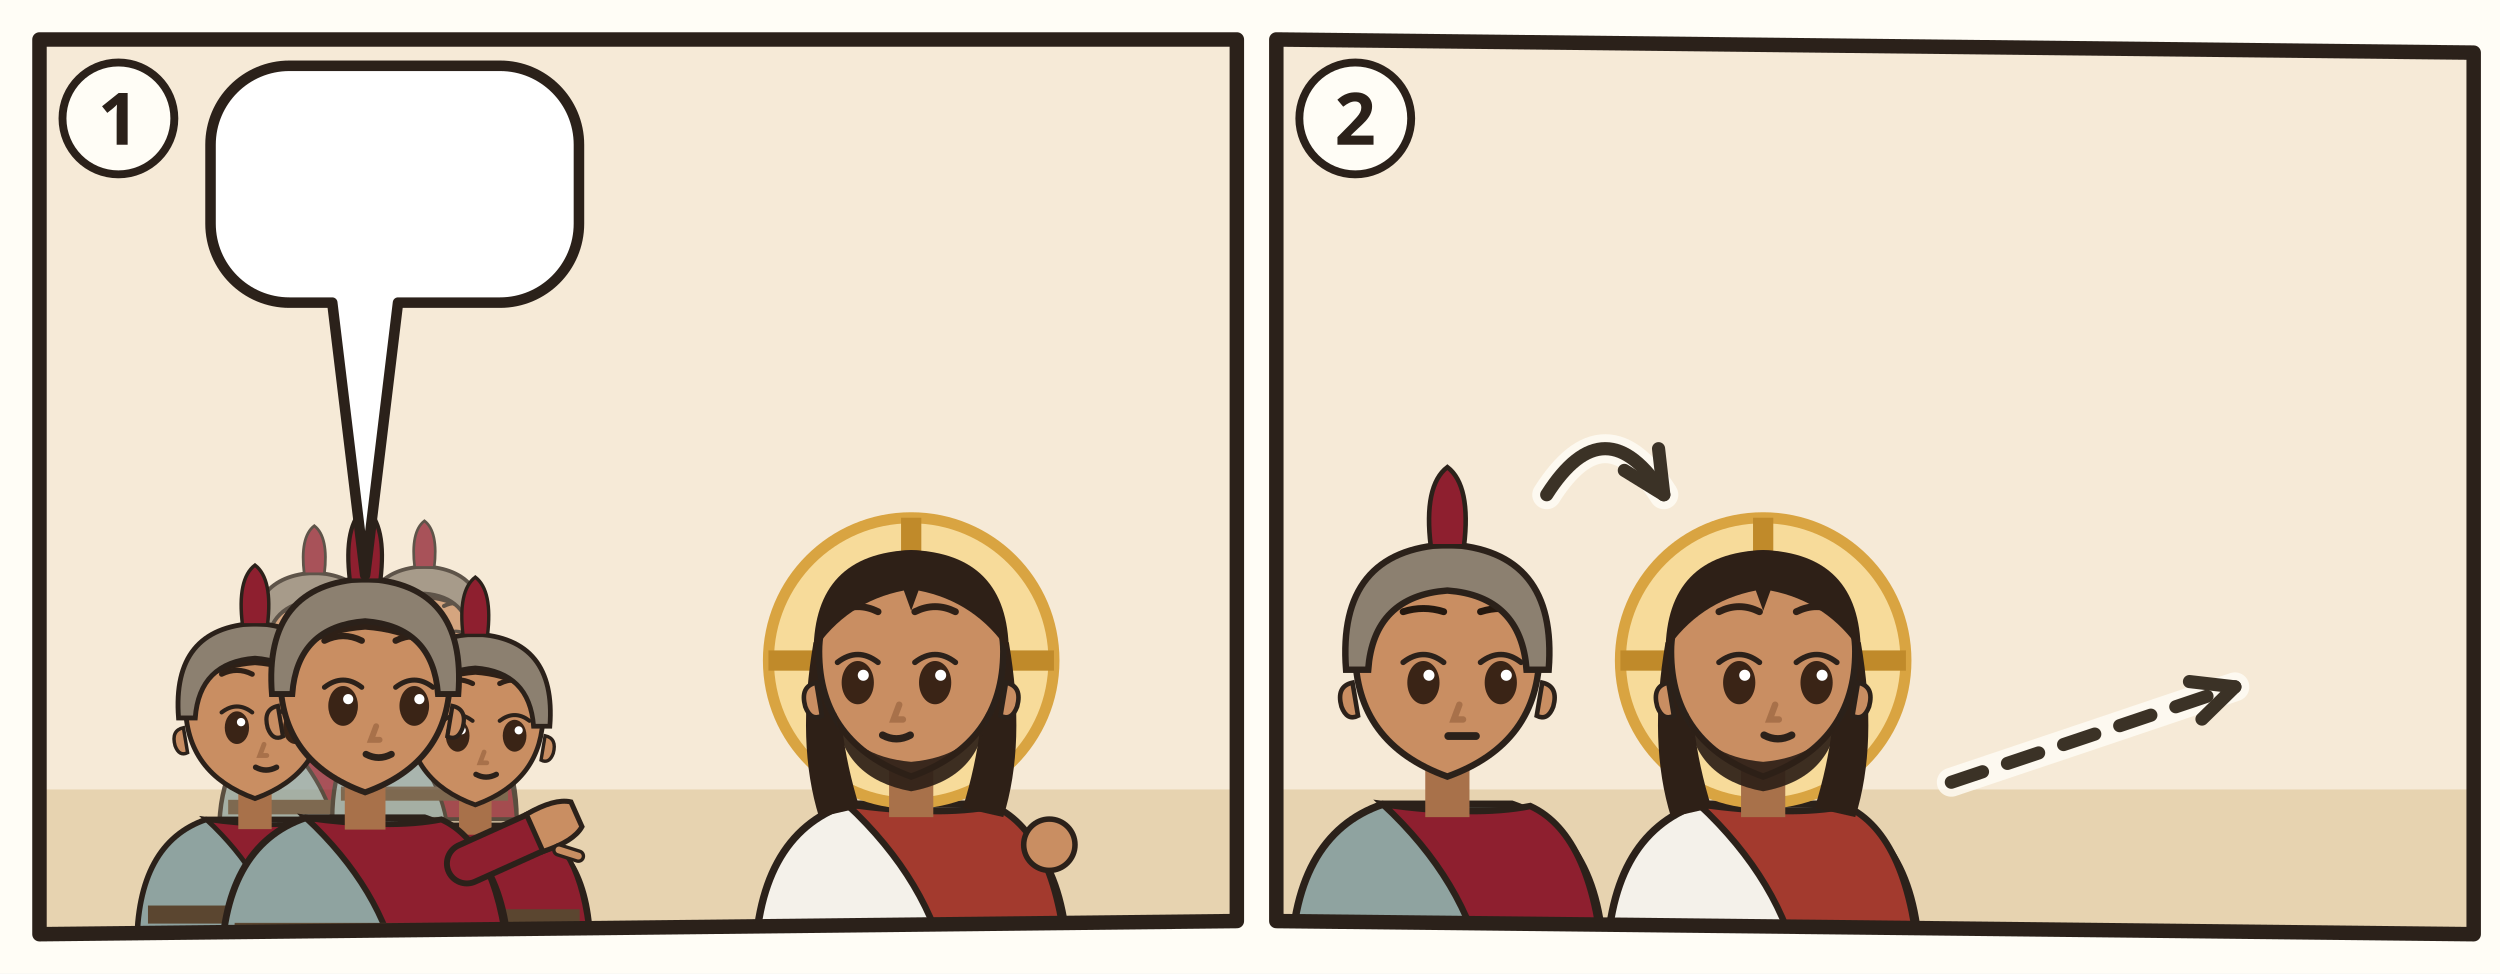
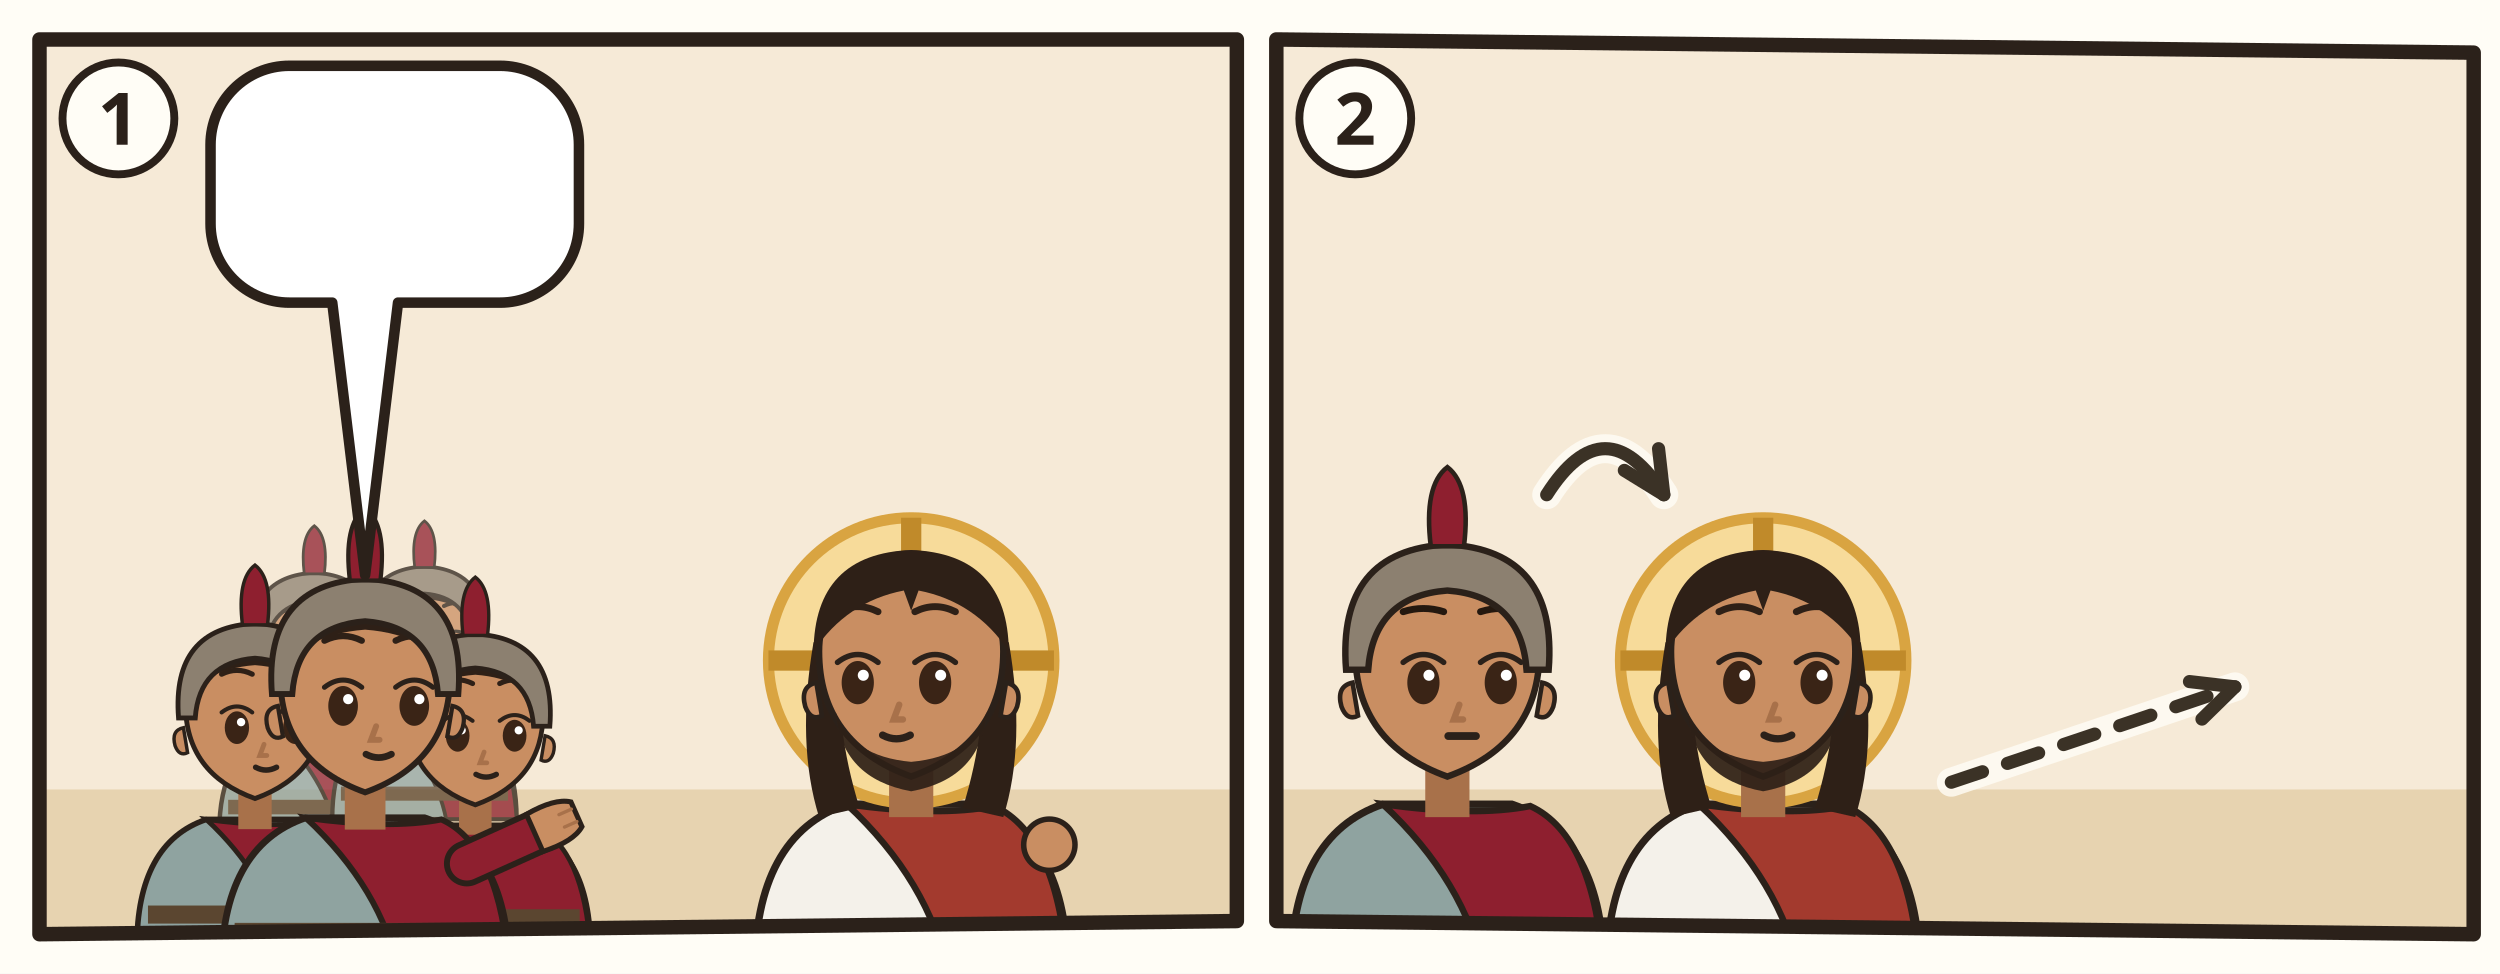
<svg xmlns="http://www.w3.org/2000/svg" viewBox="0 0 380 148">
  <rect width="380" height="148" fill="#FFFDF6" />
  <g transform="translate(4 4)">
    <clipPath id="an-cp-mat-027-027-031-1">
      <polygon points="2,2 184,2 184,136 2,138" />
    </clipPath>
    <g clip-path="url(#an-cp-mat-027-027-031-1)">
      <polygon points="2,2 184,2 184,136 2,138" fill="#F6EAD7" />
      <path d="M0 116h186v24H0z" fill="#E7D3B0" />
      <use href="#an-praetorium" x="76" y="43" width="106" height="77" opacity=".6" />
      <g opacity=".75">
        <g transform="translate(43.772 93.768) scale(0.85008)">
          <path d="M-17 34Q-17 19-7 15.6L7 15.6Q17 19 17 34z" fill="#8FA3A0" stroke="#2B211A" stroke-width=".8" />
          <path d="M-7 15.6Q3 17 9 15.8Q16 19 17 34L4 34Q2 24-7 15.6z" fill="#8E1F2F" stroke="#2B211A" stroke-width=".7" />
          <path d="M-15.4 28h30.8v2.6h-30.8z" fill="#5B4630" />
          <path d="M-2.4 11h4.8v6h-4.8z" fill="#A8714A" />
          <path d="M-10 -1Q-10 9 0 12.6Q10 9 10 -1A10 10.6 0 0 0 -10 -1z" fill="#C98E62" stroke="#2B211A" stroke-width=".7" />
          <path d="M10.3 2.4q1.8.4 1.2 2.6-.6 1.6-1.8 1z M-10.3 2.4q-1.8.4-1.2 2.6.6 1.6 1.8 1z" fill="#C98E62" stroke="#2B211A" stroke-width=".5" />
          <ellipse cx="-2.6" cy="2.4" rx="1.75" ry="2.35" fill="#3A2416" />
          <path d="M-4.8 0.2Q-2.6 -1.5 -0.4 0.2" fill="none" stroke="#2B211A" stroke-width=".6" stroke-linecap="round" />
          <circle cx="-2.0" cy="1.6" r=".6" fill="#FFF" />
          <ellipse cx="5.8" cy="2.4" rx="1.75" ry="2.35" fill="#3A2416" />
          <path d="M3.6 0.2Q5.8 -1.5 8.0 0.2" fill="none" stroke="#2B211A" stroke-width=".6" stroke-linecap="round" />
          <circle cx="6.4" cy="1.6" r=".6" fill="#FFF" />
          <path d="M-4.8 -5.3Q-2.6 -6.4 -0.4 -5.3M3.6 -5.3Q5.8 -6.4 8.0 -5.3" fill="none" stroke="#2E2017" stroke-width=".75" stroke-linecap="round" />
          <path d="M1.3 4.8l-.6 1.6h1" fill="none" stroke="#A8714A" stroke-width=".7" stroke-linecap="round" />
          <path d="M0.1 8.1Q1.6 8.9 3.1 8.1" fill="none" stroke="#2B211A" stroke-width=".8" stroke-linecap="round" />
          <path d="M-10.6-.4Q-11-11.6 0-12Q11-11.6 10.6-.4Q8-6 0-6.6Q-8-6-10.6-.4z" fill="#2E2017" />
          <path d="M-11 1Q-12-12 0-12.6Q12-12 11 1L8.6 1Q8-7 0-7.6Q-8-7-8.6 1z" fill="#8C8070" stroke="#2B211A" stroke-width=".7" />
          <path d="M-1.8-12.4Q-2.6-19 0-21Q2.6-19 1.8-12.4z" fill="#8E1F2F" stroke="#2B211A" stroke-width=".5" />
        </g>
        <g transform="translate(60.516 92.48) scale(0.82432)">
          <path d="M-17 34Q-17 19-7 15.6L7 15.6Q17 19 17 34z" fill="#8FA3A0" stroke="#2B211A" stroke-width=".8" />
          <path d="M-7 15.6Q3 17 9 15.8Q16 19 17 34L4 34Q2 24-7 15.6z" fill="#8E1F2F" stroke="#2B211A" stroke-width=".7" />
          <path d="M-15.4 28h30.8v2.6h-30.8z" fill="#5B4630" />
          <path d="M-2.4 11h4.8v6h-4.8z" fill="#A8714A" />
          <path d="M-10 -1Q-10 9 0 12.6Q10 9 10 -1A10 10.6 0 0 0 -10 -1z" fill="#C98E62" stroke="#2B211A" stroke-width=".7" />
          <path d="M10.3 2.4q1.8.4 1.2 2.6-.6 1.6-1.8 1z M-10.3 2.4q-1.8.4-1.2 2.6.6 1.6 1.8 1z" fill="#C98E62" stroke="#2B211A" stroke-width=".5" />
          <ellipse cx="-2.6" cy="2.4" rx="1.75" ry="2.35" fill="#3A2416" />
          <path d="M-4.8 0.2Q-2.6 -1.5 -0.4 0.2" fill="none" stroke="#2B211A" stroke-width=".6" stroke-linecap="round" />
          <circle cx="-2.0" cy="1.6" r=".6" fill="#FFF" />
          <ellipse cx="5.8" cy="2.4" rx="1.75" ry="2.35" fill="#3A2416" />
          <path d="M3.6 0.2Q5.8 -1.5 8.0 0.2" fill="none" stroke="#2B211A" stroke-width=".6" stroke-linecap="round" />
          <circle cx="6.4" cy="1.6" r=".6" fill="#FFF" />
          <path d="M-4.8 -5.3Q-2.6 -6.4 -0.4 -5.3M3.6 -5.3Q5.8 -6.4 8.0 -5.3" fill="none" stroke="#2E2017" stroke-width=".75" stroke-linecap="round" />
          <path d="M1.3 4.8l-.6 1.6h1" fill="none" stroke="#A8714A" stroke-width=".7" stroke-linecap="round" />
          <path d="M0.1 8.1Q1.6 8.9 3.1 8.1" fill="none" stroke="#2B211A" stroke-width=".8" stroke-linecap="round" />
          <path d="M-10.6-.4Q-11-11.6 0-12Q11-11.6 10.6-.4Q8-6 0-6.6Q-8-6-10.6-.4z" fill="#2E2017" />
          <path d="M-11 1Q-12-12 0-12.6Q12-12 11 1L8.6 1Q8-7 0-7.6Q-8-7-8.6 1z" fill="#8C8070" stroke="#2B211A" stroke-width=".7" />
          <path d="M-1.8-12.4Q-2.6-19 0-21Q2.6-19 1.8-12.4z" fill="#8E1F2F" stroke="#2B211A" stroke-width=".5" />
        </g>
      </g>
      <g transform="translate(34.756 104.072) scale(1.05616)">
        <path d="M-17 34Q-17 19-7 15.6L7 15.6Q17 19 17 34z" fill="#8FA3A0" stroke="#2B211A" stroke-width=".8" />
        <path d="M-7 15.6Q3 17 9 15.8Q16 19 17 34L4 34Q2 24-7 15.6z" fill="#8E1F2F" stroke="#2B211A" stroke-width=".7" />
        <path d="M-15.4 28h30.8v2.6h-30.8z" fill="#5B4630" />
        <path d="M-2.4 11h4.8v6h-4.8z" fill="#A8714A" />
        <path d="M-10 -1Q-10 9 0 12.6Q10 9 10 -1A10 10.6 0 0 0 -10 -1z" fill="#C98E62" stroke="#2B211A" stroke-width=".7" />
        <path d="M10.3 2.4q1.8.4 1.2 2.6-.6 1.6-1.8 1z M-10.3 2.4q-1.8.4-1.2 2.6.6 1.6 1.8 1z" fill="#C98E62" stroke="#2B211A" stroke-width=".5" />
        <ellipse cx="-2.6" cy="2.4" rx="1.75" ry="2.35" fill="#3A2416" />
        <path d="M-4.8 0.2Q-2.6 -1.5 -0.4 0.2" fill="none" stroke="#2B211A" stroke-width=".6" stroke-linecap="round" />
        <circle cx="-2.0" cy="1.6" r=".6" fill="#FFF" />
        <ellipse cx="5.8" cy="2.4" rx="1.75" ry="2.35" fill="#3A2416" />
        <path d="M3.6 0.2Q5.8 -1.5 8.0 0.2" fill="none" stroke="#2B211A" stroke-width=".6" stroke-linecap="round" />
        <circle cx="6.4" cy="1.6" r=".6" fill="#FFF" />
        <path d="M-4.8 -5.3Q-2.6 -6.4 -0.4 -5.3M3.6 -5.3Q5.8 -6.4 8.0 -5.3" fill="none" stroke="#2E2017" stroke-width=".75" stroke-linecap="round" />
        <path d="M1.3 4.8l-.6 1.6h1" fill="none" stroke="#A8714A" stroke-width=".7" stroke-linecap="round" />
        <path d="M0.1 8.1Q1.6 8.9 3.1 8.1" fill="none" stroke="#2B211A" stroke-width=".8" stroke-linecap="round" />
        <path d="M-10.6-.4Q-11-11.6 0-12Q11-11.6 10.6-.4Q8-6 0-6.6Q-8-6-10.6-.4z" fill="#2E2017" />
        <path d="M-11 1Q-12-12 0-12.6Q12-12 11 1L8.6 1Q8-7 0-7.6Q-8-7-8.6 1z" fill="#8C8070" stroke="#2B211A" stroke-width=".7" />
        <path d="M-1.8-12.4Q-2.6-19 0-21Q2.6-19 1.8-12.4z" fill="#8E1F2F" stroke="#2B211A" stroke-width=".5" />
      </g>
      <g transform="translate(68.244 105.36) scale(1.0304)">
        <path d="M-17 34Q-17 19-7 15.6L7 15.6Q17 19 17 34z" fill="#8FA3A0" stroke="#2B211A" stroke-width=".8" />
        <path d="M-7 15.6Q3 17 9 15.8Q16 19 17 34L4 34Q2 24-7 15.6z" fill="#8E1F2F" stroke="#2B211A" stroke-width=".7" />
        <path d="M-15.4 28h30.8v2.6h-30.8z" fill="#5B4630" />
        <path d="M-2.4 11h4.8v6h-4.8z" fill="#A8714A" />
        <path d="M-10 -1Q-10 9 0 12.6Q10 9 10 -1A10 10.6 0 0 0 -10 -1z" fill="#C98E62" stroke="#2B211A" stroke-width=".7" />
        <path d="M10.3 2.4q1.8.4 1.2 2.6-.6 1.6-1.8 1z M-10.3 2.4q-1.8.4-1.2 2.6.6 1.6 1.8 1z" fill="#C98E62" stroke="#2B211A" stroke-width=".5" />
        <ellipse cx="-2.6" cy="2.4" rx="1.75" ry="2.35" fill="#3A2416" />
        <path d="M-4.8 0.2Q-2.6 -1.5 -0.4 0.2" fill="none" stroke="#2B211A" stroke-width=".6" stroke-linecap="round" />
        <circle cx="-2.0" cy="1.6" r=".6" fill="#FFF" />
        <ellipse cx="5.8" cy="2.4" rx="1.75" ry="2.35" fill="#3A2416" />
        <path d="M3.6 0.2Q5.8 -1.5 8.0 0.2" fill="none" stroke="#2B211A" stroke-width=".6" stroke-linecap="round" />
        <circle cx="6.4" cy="1.6" r=".6" fill="#FFF" />
        <path d="M-4.8 -5.3Q-2.6 -6.4 -0.4 -5.3M3.6 -5.3Q5.8 -6.4 8.0 -5.3" fill="none" stroke="#2E2017" stroke-width=".75" stroke-linecap="round" />
        <path d="M1.3 4.8l-.6 1.6h1" fill="none" stroke="#A8714A" stroke-width=".7" stroke-linecap="round" />
        <path d="M0.1 8.1Q1.6 8.9 3.1 8.1" fill="none" stroke="#2B211A" stroke-width=".8" stroke-linecap="round" />
        <path d="M-10.6-.4Q-11-11.6 0-12Q11-11.6 10.6-.4Q8-6 0-6.6Q-8-6-10.6-.4z" fill="#2E2017" />
        <path d="M-11 1Q-12-12 0-12.6Q12-12 11 1L8.6 1Q8-7 0-7.6Q-8-7-8.6 1z" fill="#8C8070" stroke="#2B211A" stroke-width=".7" />
        <path d="M-1.8-12.4Q-2.6-19 0-21Q2.6-19 1.8-12.4z" fill="#8E1F2F" stroke="#2B211A" stroke-width=".5" />
      </g>
      <g transform="translate(51.5 100.208) scale(1.288)">
        <path d="M-17 34Q-17 19-7 15.6L7 15.6Q17 19 17 34z" fill="#8FA3A0" stroke="#2B211A" stroke-width=".8" />
        <path d="M-7 15.6Q3 17 9 15.8Q16 19 17 34L4 34Q2 24-7 15.6z" fill="#8E1F2F" stroke="#2B211A" stroke-width=".7" />
        <path d="M-15.4 28h30.8v2.6h-30.8z" fill="#5B4630" />
        <path d="M12 21L21.1 16.9" stroke="#2B211A" stroke-width="5.4" stroke-linecap="round" />
        <path d="M12 21L21.1 16.9" stroke="#8E1F2F" stroke-width="4" stroke-linecap="round" />
        <g transform="translate(21.1 16.9) rotate(66)">
          <path d="M-2.4 1.2Q-2.8-2.6-1.6-4.2h3.2Q2.8-2.6 2.4 1.2z" fill="#C98E62" stroke="#2B211A" stroke-width=".6" />
-           <path d="M3 -.6l1.6-1.8" stroke="#2B211A" stroke-width="1.6" stroke-linecap="round" />
-           <path d="M3 -.6l1.6-1.8" stroke="#C98E62" stroke-width=".8" stroke-linecap="round" />
+           <path d="M-.8-3.9v1.6M.8-3.9v1.6" stroke="#A8714A" stroke-width=".4" stroke-linecap="round" />
        </g>
        <path d="M-2.4 11h4.8v6h-4.8z" fill="#A8714A" />
        <path d="M-10 -1Q-10 9 0 12.6Q10 9 10 -1A10 10.6 0 0 0 -10 -1z" fill="#C98E62" stroke="#2B211A" stroke-width=".7" />
        <path d="M10.3 2.4q1.8.4 1.2 2.6-.6 1.6-1.8 1z M-10.3 2.4q-1.8.4-1.2 2.6.6 1.6 1.8 1z" fill="#C98E62" stroke="#2B211A" stroke-width=".5" />
        <ellipse cx="-2.6" cy="2.4" rx="1.75" ry="2.35" fill="#3A2416" />
        <path d="M-4.8 0.2Q-2.6 -1.5 -0.4 0.2" fill="none" stroke="#2B211A" stroke-width=".6" stroke-linecap="round" />
        <circle cx="-2.0" cy="1.6" r=".6" fill="#FFF" />
        <ellipse cx="5.8" cy="2.4" rx="1.75" ry="2.35" fill="#3A2416" />
        <path d="M3.6 0.2Q5.8 -1.5 8.0 0.2" fill="none" stroke="#2B211A" stroke-width=".6" stroke-linecap="round" />
        <circle cx="6.4" cy="1.6" r=".6" fill="#FFF" />
        <path d="M-4.8 -5.3Q-2.6 -6.4 -0.4 -5.3M3.6 -5.3Q5.8 -6.4 8.0 -5.3" fill="none" stroke="#2E2017" stroke-width=".75" stroke-linecap="round" />
        <path d="M1.3 4.8l-.6 1.6h1" fill="none" stroke="#A8714A" stroke-width=".7" stroke-linecap="round" />
        <path d="M0.1 8.1Q1.6 8.9 3.1 8.1" fill="none" stroke="#2B211A" stroke-width=".8" stroke-linecap="round" />
        <path d="M-10.6-.4Q-11-11.6 0-12Q11-11.6 10.6-.4Q8-6 0-6.6Q-8-6-10.6-.4z" fill="#2E2017" />
        <path d="M-11 1Q-12-12 0-12.6Q12-12 11 1L8.6 1Q8-7 0-7.6Q-8-7-8.6 1z" fill="#8C8070" stroke="#2B211A" stroke-width=".7" />
        <path d="M-1.8-12.4Q-2.6-19 0-21Q2.6-19 1.8-12.4z" fill="#8E1F2F" stroke="#2B211A" stroke-width=".5" />
      </g>
      <g transform="translate(134.5 96.4) scale(1.4)">
        <path d="M-17 34Q-17 19-7 15.6L7 15.6Q17 19 17 34z" fill="#F4F1EA" stroke="#2B211A" stroke-width=".8" />
        <path d="M-7 15.6Q3 17 9 15.8Q16 19 17 34L4 34Q2 24-7 15.6z" fill="#A33A2E" stroke="#2B211A" stroke-width=".7" />
        <circle r="15.5" fill="#F7DB9A" stroke="#D9A441" stroke-width="1.2" />
        <path d="M0-15.5v5M-15.5 0h5M15.5 0h-5" stroke="#C08A2A" stroke-width="2.2" />
        <path d="M-10.6 -2Q-12.5 9-10 17L-5.6 16Q-8.4 7-7.6-1z M10.6 -2Q12.5 9 10 17L5.6 16Q8.4 7 7.6-1z" fill="#2E2017" />
        <path d="M-2.4 11h4.8v6h-4.8z" fill="#A8714A" />
        <path d="M-10 -1Q-10 9 0 12.6Q10 9 10 -1A10 10.6 0 0 0 -10 -1z" fill="#C98E62" stroke="#2B211A" stroke-width=".7" />
        <path d="M10.3 2.4q1.8.4 1.2 2.6-.6 1.6-1.8 1z M-10.3 2.4q-1.8.4-1.2 2.6.6 1.6 1.8 1z" fill="#C98E62" stroke="#2B211A" stroke-width=".5" />
        <path d="M-8.2 5.6Q-7.6 12.8 0 14.2Q7.6 12.8 8.2 5.6Q6.6 10.4 0 11Q-6.6 10.4-8.2 5.6z" fill="#2E2017" opacity=".92" />
        <ellipse cx="-5.8" cy="2.4" rx="1.75" ry="2.35" fill="#3A2416" />
        <path d="M-8.0 0.2Q-5.8 -1.5 -3.6 0.2" fill="none" stroke="#2B211A" stroke-width=".6" stroke-linecap="round" />
        <circle cx="-5.2" cy="1.6" r=".6" fill="#FFF" />
        <ellipse cx="2.6" cy="2.4" rx="1.75" ry="2.35" fill="#3A2416" />
        <path d="M0.4 0.2Q2.6 -1.5 4.8 0.2" fill="none" stroke="#2B211A" stroke-width=".6" stroke-linecap="round" />
        <circle cx="3.2" cy="1.6" r=".6" fill="#FFF" />
        <path d="M-8.0 -5.3Q-5.8 -6.4 -3.6 -5.3M0.4 -5.3Q2.6 -6.4 4.8 -5.3" fill="none" stroke="#2E2017" stroke-width=".75" stroke-linecap="round" />
        <path d="M-1.3 4.8l-.6 1.6h1" fill="none" stroke="#A8714A" stroke-width=".7" stroke-linecap="round" />
        <path d="M-3.1 8.1Q-1.6 8.9 -0.1 8.1" fill="none" stroke="#2B211A" stroke-width=".8" stroke-linecap="round" />
        <path d="M-10.6-1Q-10.5-11.6 0-12Q10.5-11.6 10.6-1Q7-6.4 .8-7.6L0-5.4-.8-7.6Q-7-6.4-10.6-1z" fill="#2E2017" />
      </g>
      <use href="#an-rohr" x="151.1" y="100.6" width="8.8" height="33.0" />
      <circle cx="155.5" cy="124.4" r="3.9" fill="#C98E62" stroke="#2B211A" stroke-width="0.84" />
      <use href="#an-dornenkrone" x="115.2" y="69.6" width="38.64" height="17.564" />
      <g>
        <path d="M40 6H72A12 12 0 0 1 84 18V30A12 12 0 0 1 72 42L56.5 42L51.5 83.4L46.5 42H40A12 12 0 0 1 28 30V18A12 12 0 0 1 40 6Z" fill="#FFFFFF" stroke="#2B211A" stroke-width="1.6" stroke-linejoin="round" />
        <use href="#an-z-knien" x="34" y="12" width="22.2" height="24" />
        <use href="#an-p-koenig" x="61.2" y="12" width="16.9" height="24" />
      </g>
    </g>
    <polygon points="2,2 184,2 184,136 2,138" fill="none" stroke="#2B211A" stroke-width="2.2" stroke-linejoin="round" />
    <circle cx="14" cy="14" r="8.5" fill="#FFFDF6" stroke="#2B211A" stroke-width="1.2" />
    <text x="14" y="18" text-anchor="middle" font-family="sans-serif" font-size="11" font-weight="700" fill="#2B211A">1</text>
  </g>
  <g transform="translate(192 4)">
    <clipPath id="an-cp-mat-027-027-031-2">
      <polygon points="2,2 184,4 184,138 2,136" />
    </clipPath>
    <g clip-path="url(#an-cp-mat-027-027-031-2)">
      <polygon points="2,2 184,4 184,138 2,136" fill="#F6EAD7" />
      <path d="M0 116h186v24H0z" fill="#E7D3B0" />
      <g transform="translate(28 96.4) scale(1.4)">
        <path d="M-17 34Q-17 19-7 15.6L7 15.6Q17 19 17 34z" fill="#8FA3A0" stroke="#2B211A" stroke-width=".8" />
        <path d="M-7 15.6Q3 17 9 15.8Q16 19 17 34L4 34Q2 24-7 15.6z" fill="#8E1F2F" stroke="#2B211A" stroke-width=".7" />
        <path d="M-2.4 11h4.8v6h-4.8z" fill="#A8714A" />
        <path d="M-10 -1Q-10 9 0 12.6Q10 9 10 -1A10 10.6 0 0 0 -10 -1z" fill="#C98E62" stroke="#2B211A" stroke-width=".7" />
        <path d="M10.3 2.4q1.8.4 1.2 2.6-.6 1.6-1.8 1z M-10.3 2.4q-1.8.4-1.2 2.6.6 1.6 1.8 1z" fill="#C98E62" stroke="#2B211A" stroke-width=".5" />
        <ellipse cx="-2.6" cy="2.4" rx="1.75" ry="2.35" fill="#3A2416" />
        <path d="M-4.8 0.2Q-2.6 -1.5 -0.4 0.2" fill="none" stroke="#2B211A" stroke-width=".6" stroke-linecap="round" />
        <circle cx="-2.0" cy="1.6" r=".6" fill="#FFF" />
        <ellipse cx="5.8" cy="2.4" rx="1.75" ry="2.35" fill="#3A2416" />
        <path d="M3.6 0.2Q5.8 -1.5 8.0 0.2" fill="none" stroke="#2B211A" stroke-width=".6" stroke-linecap="round" />
        <circle cx="6.4" cy="1.6" r=".6" fill="#FFF" />
        <path d="M-4.8 -5.3Q-2.6 -6.0 -0.4 -5.3M3.6 -5.3Q5.8 -6.0 8.0 -5.3" fill="none" stroke="#24180F" stroke-width=".75" stroke-linecap="round" />
        <path d="M1.3 4.8l-.6 1.6h1" fill="none" stroke="#A8714A" stroke-width=".7" stroke-linecap="round" />
        <path d="M0.1 8.2h3" stroke="#2B211A" stroke-width=".85" stroke-linecap="round" />
        <path d="M-11 1Q-12-12 0-12.6Q12-12 11 1L8.6 1Q8-7 0-7.6Q-8-7-8.6 1z" fill="#8C8070" stroke="#2B211A" stroke-width=".7" />
        <path d="M-1.8-12.4Q-2.6-19 0-21Q2.6-19 1.8-12.4z" fill="#8E1F2F" stroke="#2B211A" stroke-width=".5" />
      </g>
      <g transform="translate(76 96.4) scale(1.4)">
        <path d="M-17 34Q-17 19-7 15.6L7 15.6Q17 19 17 34z" fill="#F4F1EA" stroke="#2B211A" stroke-width=".8" />
        <path d="M-7 15.6Q3 17 9 15.8Q16 19 17 34L4 34Q2 24-7 15.6z" fill="#A33A2E" stroke="#2B211A" stroke-width=".7" />
        <circle r="15.5" fill="#F7DB9A" stroke="#D9A441" stroke-width="1.2" />
        <path d="M0-15.5v5M-15.5 0h5M15.5 0h-5" stroke="#C08A2A" stroke-width="2.2" />
        <path d="M-10.6 -2Q-12.5 9-10 17L-5.6 16Q-8.4 7-7.6-1z M10.6 -2Q12.5 9 10 17L5.6 16Q8.4 7 7.6-1z" fill="#2E2017" />
        <path d="M-2.4 11h4.8v6h-4.8z" fill="#A8714A" />
        <path d="M-10 -1Q-10 9 0 12.6Q10 9 10 -1A10 10.6 0 0 0 -10 -1z" fill="#C98E62" stroke="#2B211A" stroke-width=".7" />
        <path d="M10.3 2.4q1.8.4 1.2 2.6-.6 1.6-1.8 1z M-10.3 2.4q-1.8.4-1.2 2.6.6 1.6 1.8 1z" fill="#C98E62" stroke="#2B211A" stroke-width=".5" />
        <path d="M-8.2 5.6Q-7.6 12.8 0 14.2Q7.6 12.8 8.2 5.6Q6.6 10.4 0 11Q-6.6 10.4-8.2 5.6z" fill="#2E2017" opacity=".92" />
        <ellipse cx="-2.6" cy="2.4" rx="1.75" ry="2.35" fill="#3A2416" />
        <path d="M-4.8 0.2Q-2.6 -1.5 -0.4 0.2" fill="none" stroke="#2B211A" stroke-width=".6" stroke-linecap="round" />
        <circle cx="-2.0" cy="1.6" r=".6" fill="#FFF" />
        <ellipse cx="5.8" cy="2.4" rx="1.75" ry="2.35" fill="#3A2416" />
        <path d="M3.6 0.2Q5.8 -1.5 8.0 0.2" fill="none" stroke="#2B211A" stroke-width=".6" stroke-linecap="round" />
        <circle cx="6.4" cy="1.6" r=".6" fill="#FFF" />
        <path d="M-4.8 -5.3Q-2.6 -6.4 -0.4 -5.3M3.6 -5.3Q5.8 -6.4 8.0 -5.3" fill="none" stroke="#2E2017" stroke-width=".75" stroke-linecap="round" />
        <path d="M1.3 4.8l-.6 1.6h1" fill="none" stroke="#A8714A" stroke-width=".7" stroke-linecap="round" />
        <path d="M0.1 8.1Q1.6 8.9 3.1 8.1" fill="none" stroke="#2B211A" stroke-width=".8" stroke-linecap="round" />
        <path d="M-10.6-1Q-10.5-11.6 0-12Q10.5-11.6 10.6-1Q7-6.4 .8-7.6L0-5.4-.8-7.6Q-7-6.4-10.6-1z" fill="#2E2017" />
      </g>
      <use href="#an-kreuz" x="146.0" y="80" width="30" height="44" />
      <path d="M43.1 71.2Q52.0 57.2 60.9 71.2" fill="none" stroke="#FFFDF6" stroke-width="4.4" stroke-linecap="round" opacity=".8" />
      <path d="M43.1 71.2Q52.0 57.2 60.9 71.2" fill="none" stroke="#3B3226" stroke-width="2" stroke-linecap="round" />
      <path d="M54.9 67.5L60.9 71.2L60.1 64.2" fill="none" stroke="#3B3226" stroke-width="2" stroke-linecap="round" stroke-linejoin="round" />
      <path d="M104.6 114.9Q126.1 107.7 147.7 100.4" fill="none" stroke="#FFFDF6" stroke-width="4.4" stroke-linecap="round" opacity=".8" />
      <path d="M104.6 114.9Q126.1 107.7 147.7 100.4" fill="none" stroke="#3B3226" stroke-width="2" stroke-dasharray="5 4" stroke-linecap="round" />
      <path d="M142.7 105.3L147.7 100.4L140.8 99.6" fill="none" stroke="#3B3226" stroke-width="2" stroke-linecap="round" stroke-linejoin="round" />
    </g>
    <polygon points="2,2 184,4 184,138 2,136" fill="none" stroke="#2B211A" stroke-width="2.2" stroke-linejoin="round" />
    <circle cx="14" cy="14" r="8.5" fill="#FFFDF6" stroke="#2B211A" stroke-width="1.2" />
    <text x="14" y="18" text-anchor="middle" font-family="sans-serif" font-size="11" font-weight="700" fill="#2B211A">2</text>
  </g>
</svg>
